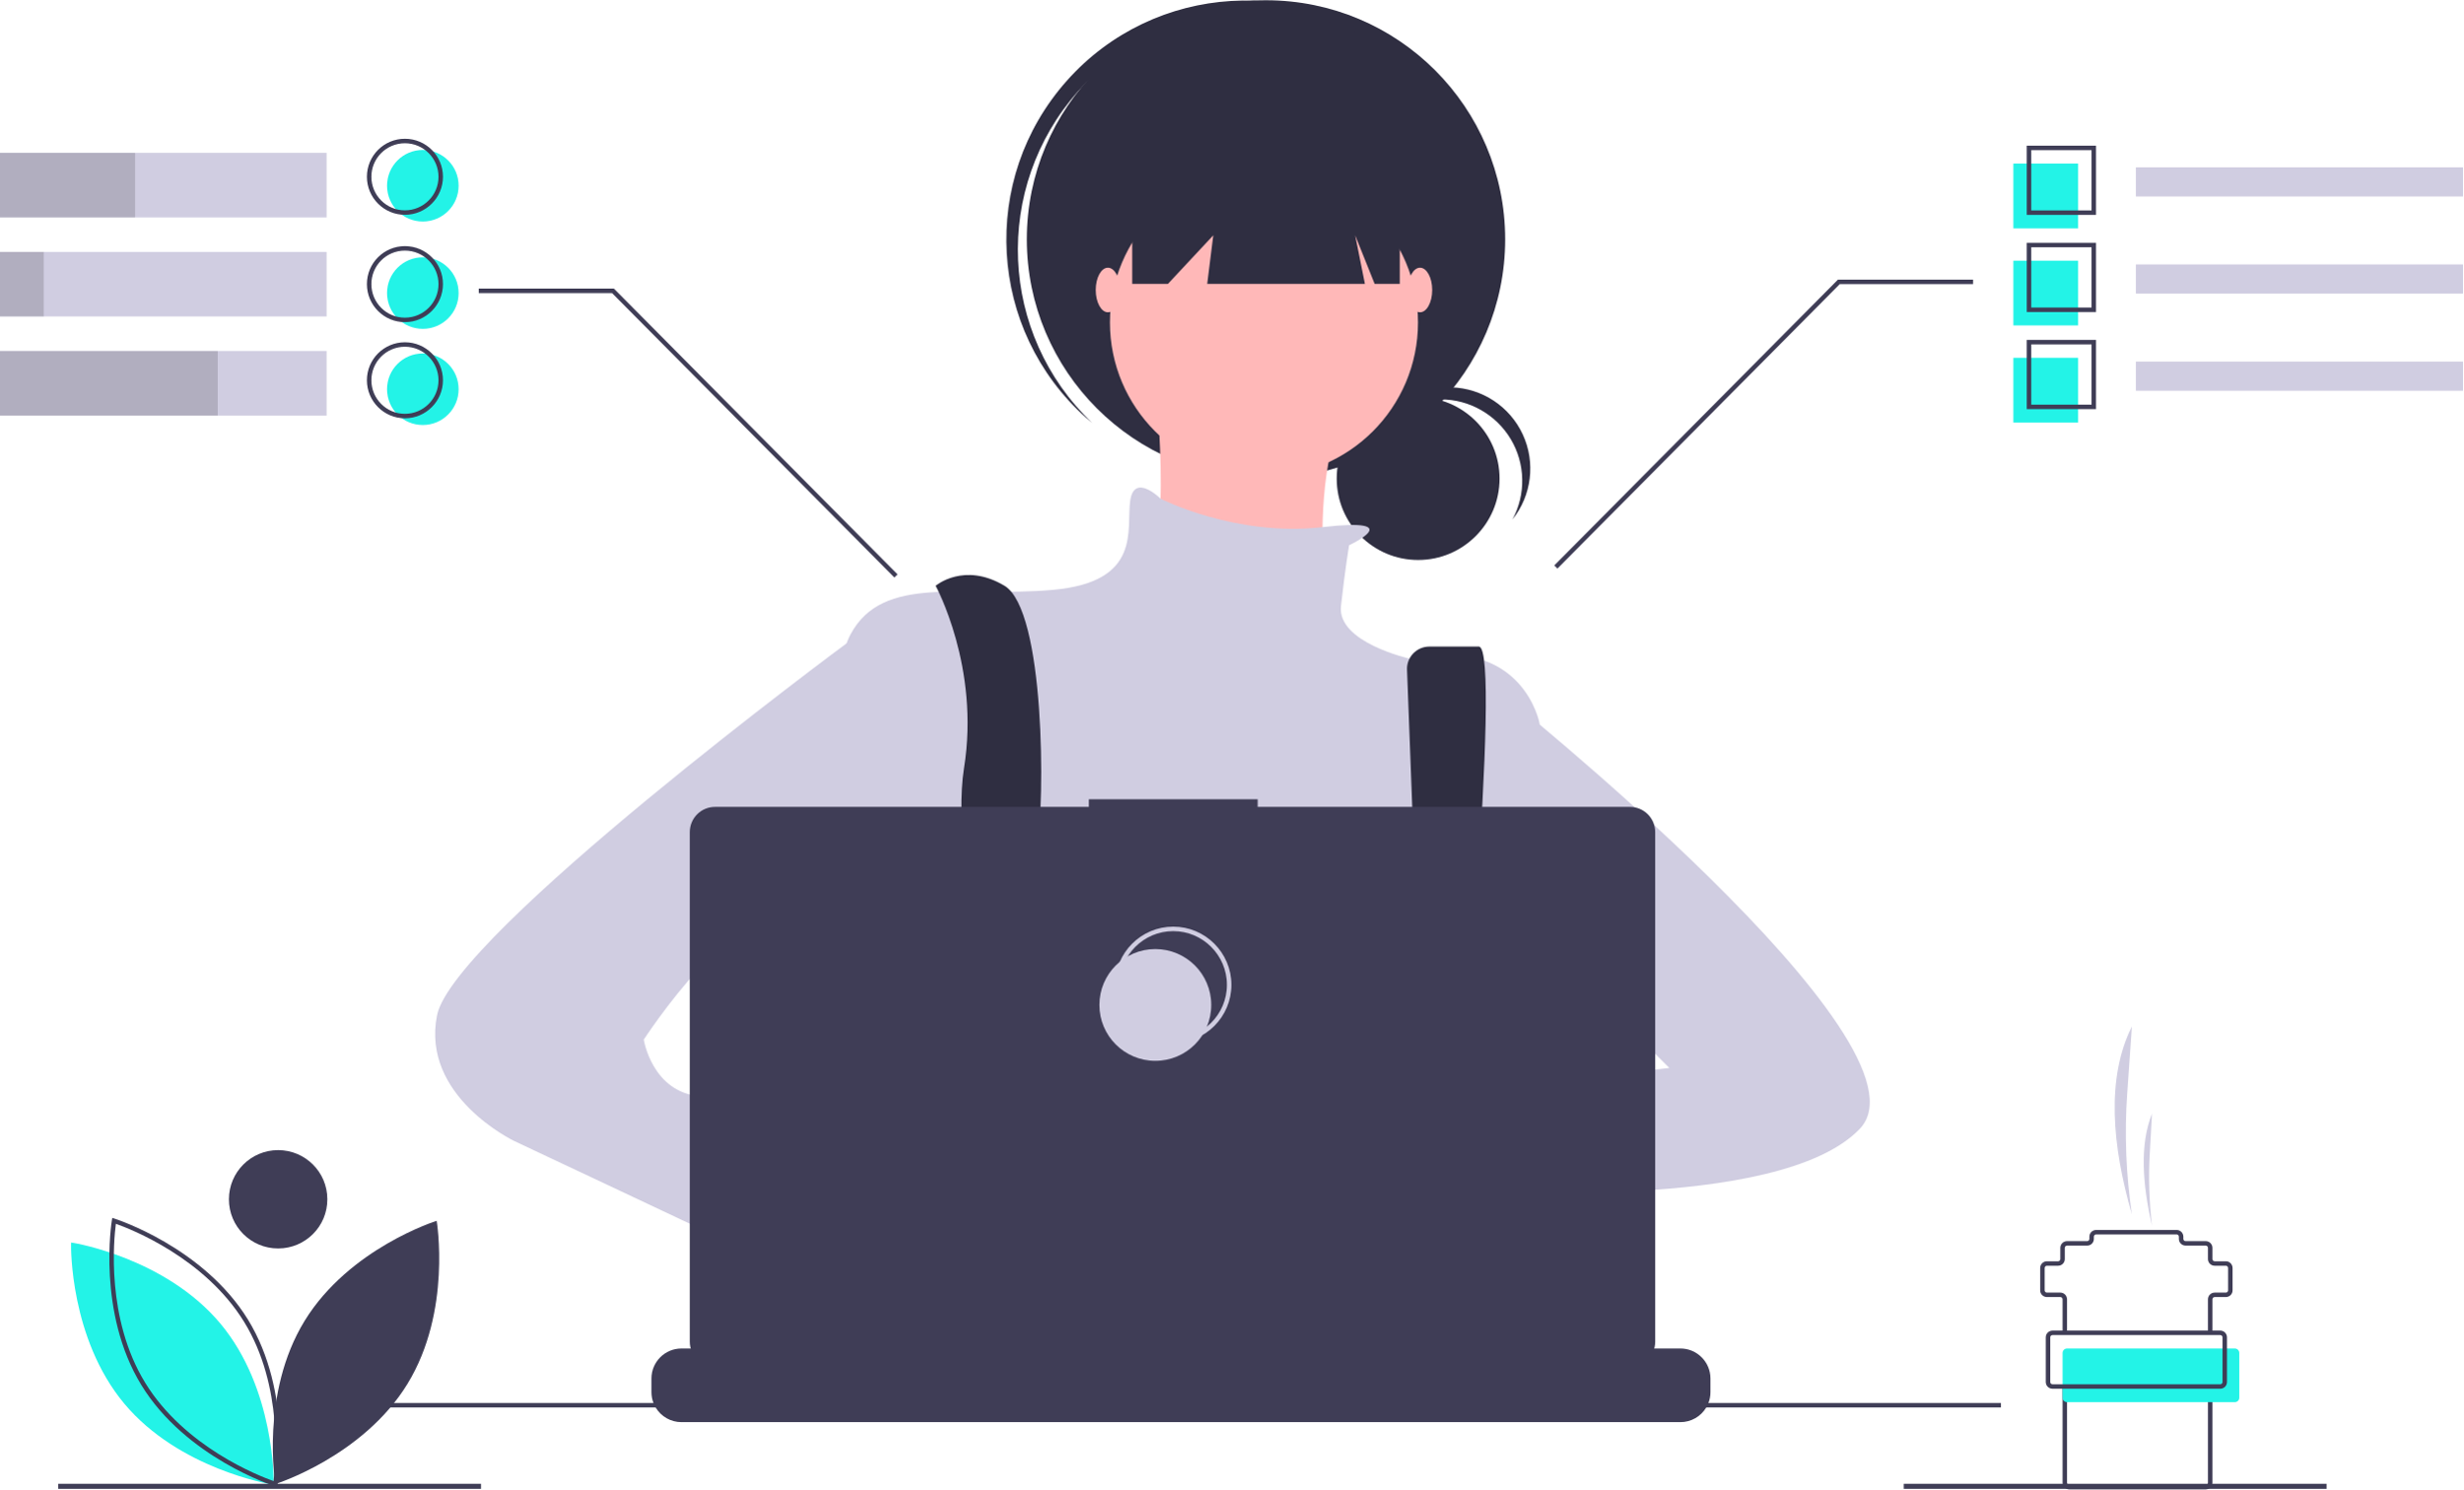
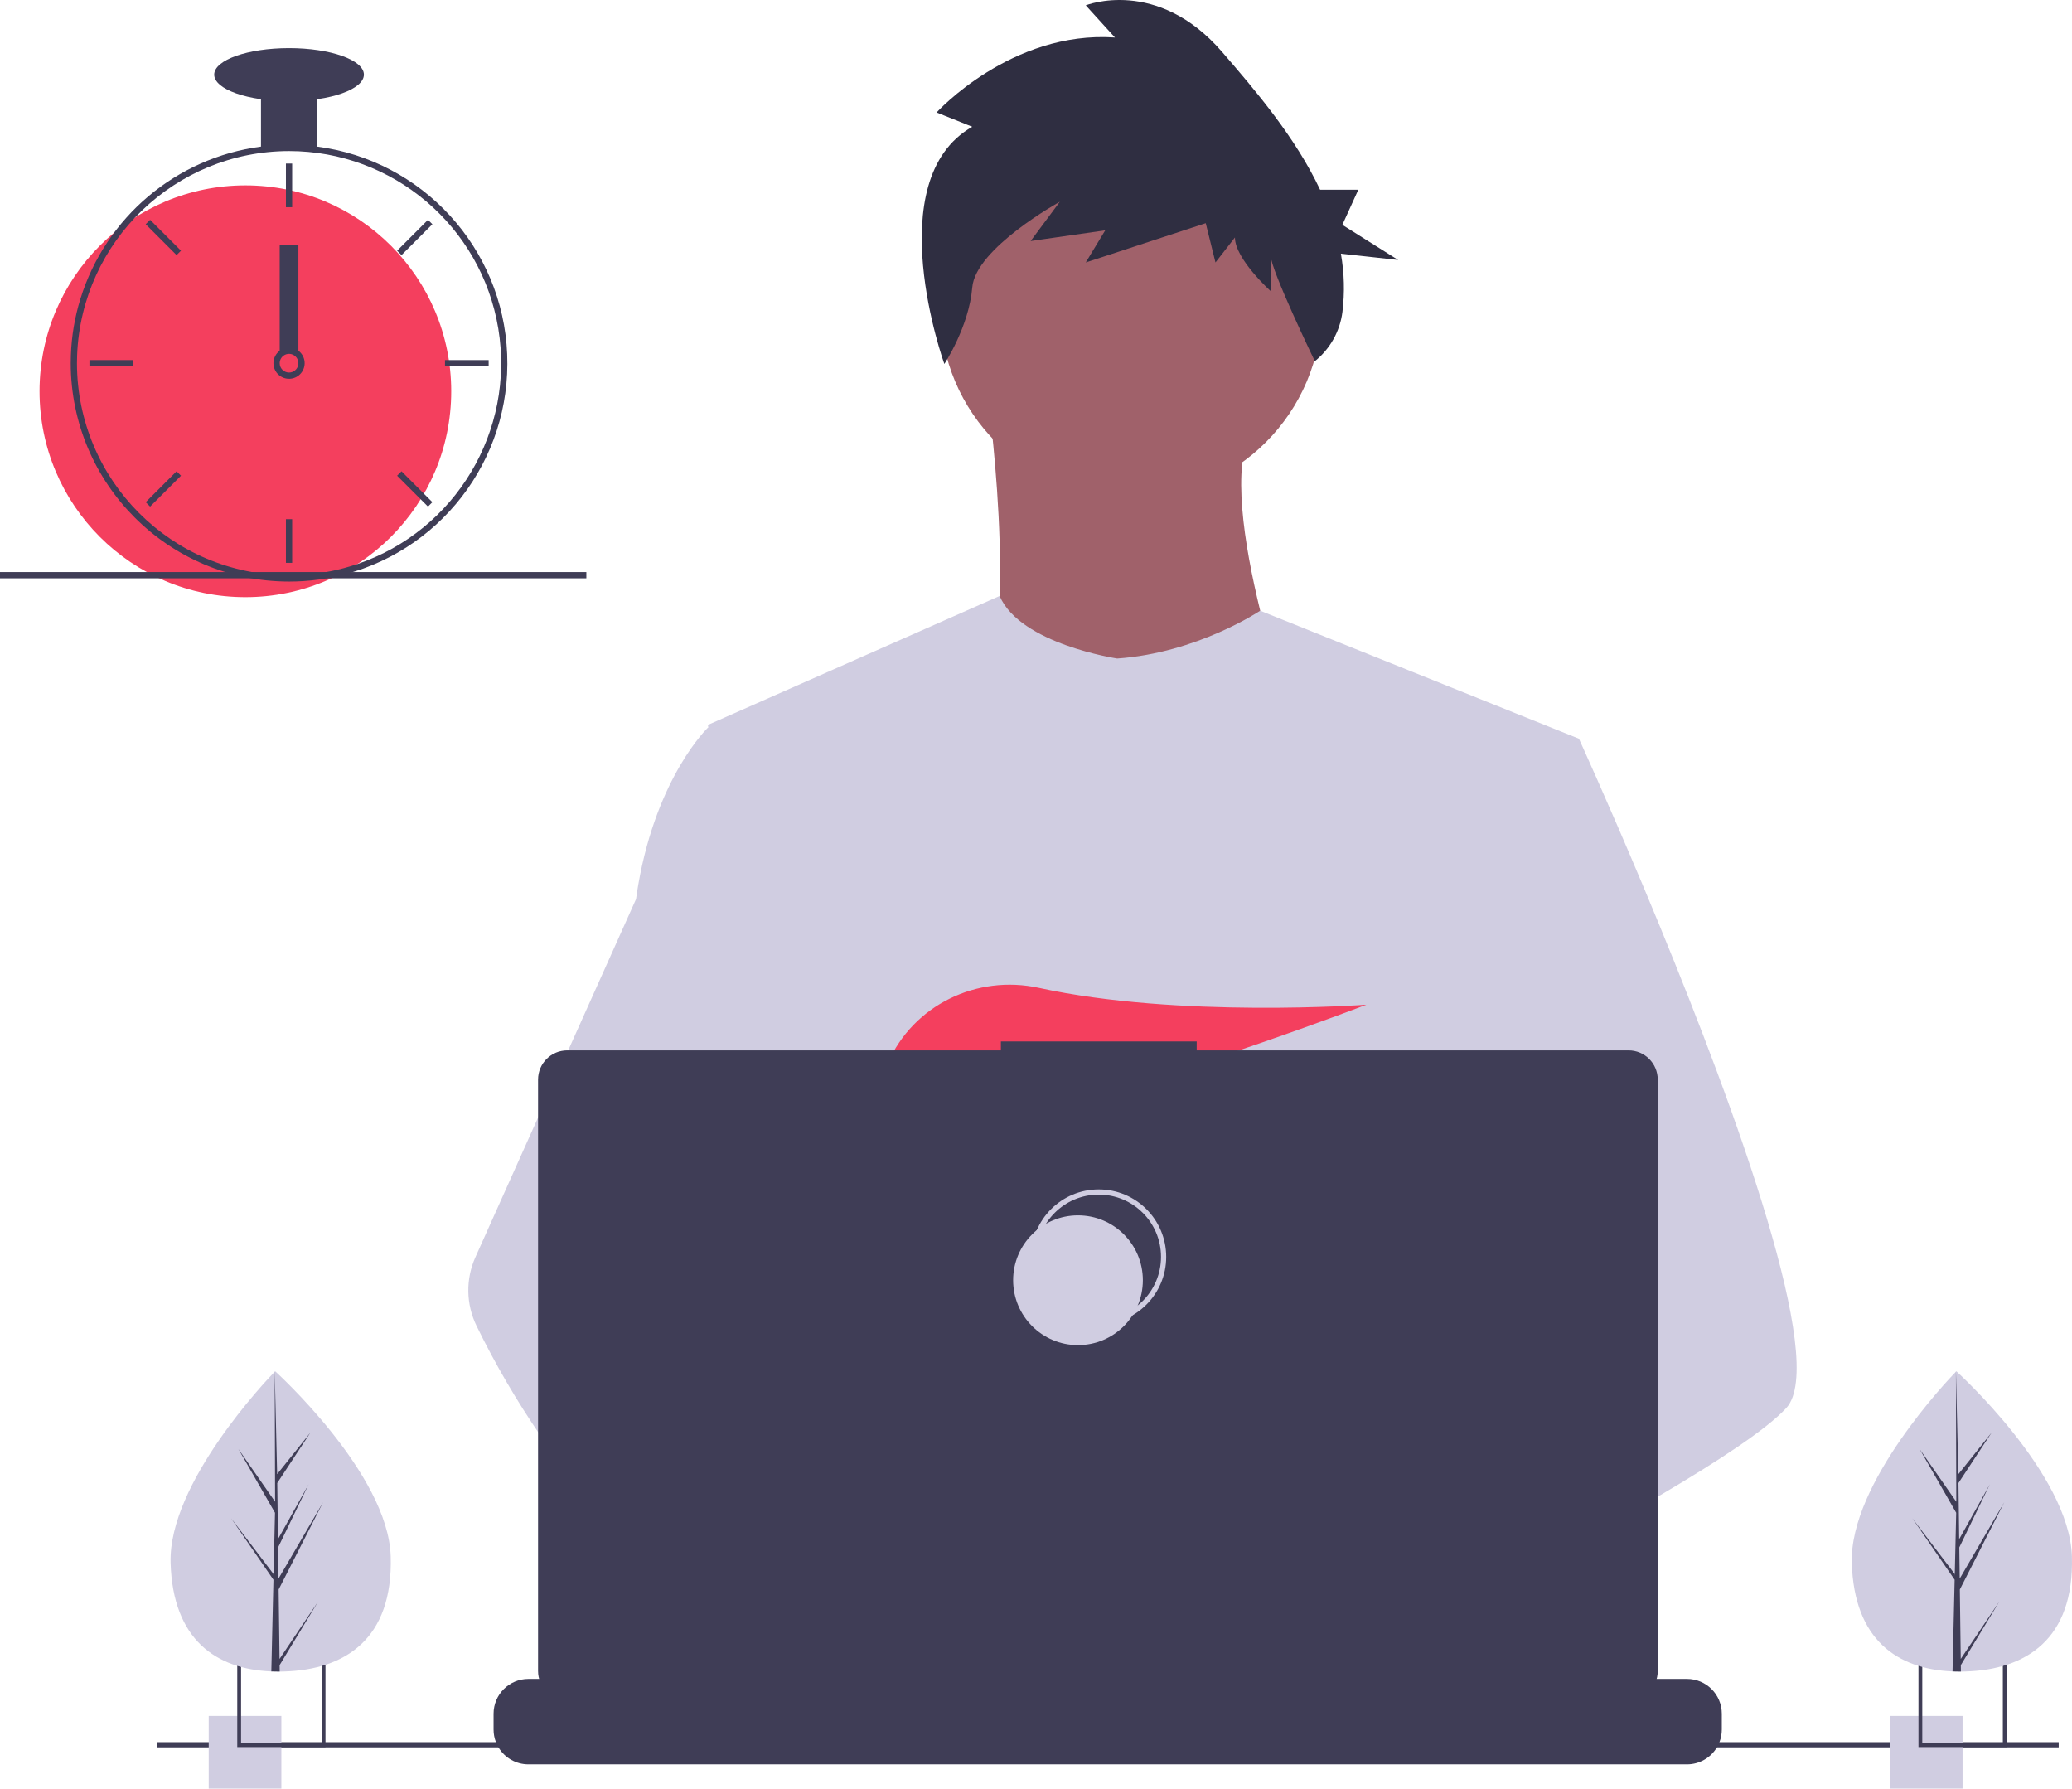
- <svg xmlns="http://www.w3.org/2000/svg" id="f61e7f2c-3df8-44b9-b514-d2b672d0e0d5" data-name="Layer 1" width="1101" height="666.051" viewBox="0 0 1101 666.051">
-   <circle cx="633.929" cy="214.02" r="36.396" fill="#2f2e41" />
-   <path d="M693.569,295.601a36.401,36.401,0,0,1,32.039,53.669,36.387,36.387,0,1,0-60.454-39.982A36.306,36.306,0,0,1,693.569,295.601Z" transform="translate(-49.50001 -116.9745)" fill="#2f2e41" />
-   <circle cx="565.919" cy="107.031" r="106.912" fill="#2f2e41" />
-   <path d="M531.51,157.671A106.893,106.893,0,0,1,679.677,146.461c-.874-.831-1.739-1.669-2.648-2.476A106.913,106.913,0,0,0,534.963,303.792c.908.808,1.842,1.568,2.77,2.339A106.893,106.893,0,0,1,531.51,157.671Z" transform="translate(-49.50001 -116.9745)" fill="#2f2e41" />
-   <circle cx="565.013" cy="144.178" r="68.859" fill="#ffb8b8" />
-   <path d="M565.587,282.898s9.06,83.356-5.436,92.416,83.356,21.745,83.356,21.745-14.497-90.604,21.745-114.161Z" transform="translate(-49.50001 -116.9745)" fill="#ffb8b8" />
-   <path d="M652.566,360.817s26.982-12.6-11.878-8.112-72.388-12.727-72.388-12.727-11.774-11.778-13.586.906,5.436,36.242-34.429,39.866-76.107-7.248-90.604,19.933-7.248,144.966-7.248,144.966,27.181,97.852,48.926,112.349,212.013-5.436,212.013-5.436L737.734,554.709V440.548s-7.248-39.866-57.986-28.993c0,0-32.617-7.248-30.805-23.557S652.566,360.817,652.566,360.817Z" transform="translate(-49.50001 -116.9745)" fill="#d0cde1" />
-   <path d="M478.55,727.245c1.12-4.88,1.87-7.64,1.87-7.64l-.58-3.97-5.97-40.54-2.51-17.1c21.74-9.06,27.18-50.74,27.18-50.74l.82-.49,3.71-2.22v-.01l13.32-7.99.27-.16,5.38,3.58,10.93,7.29c38.24,28.12,77.18,27.62,101.21,23.19,14.69-2.71,23.82-6.88,23.82-6.88l26.36-8.79.82-.27.81.12,15.46,2.34.28.05,1.28.19-3.58,24.75-5.19,35.97c13.71,7.26,25.9,20.9,36.56,37.71q3.54,5.58,6.86,11.61c2.88,5.2,5.63,10.61,8.25,16.15.32.66.63,1.33.94,2,1.01,2.17,2.01,4.36,2.98,6.56H473.75c.36-2.21.72-4.32,1.07-6.35a1.548,1.548,0,0,0,.04-.21c.13-.68.25-1.34.36-2C476.44,736.795,477.62,731.285,478.55,727.245Z" transform="translate(-49.50001 -116.9745)" fill="#2f2e41" />
-   <path d="M467.735,378.938s19.933,36.242,12.685,81.543S502.164,618.132,502.164,618.132l21.745-5.436s-14.497-94.228-10.872-115.973,3.624-106.912-14.497-117.785S467.735,378.938,467.735,378.938Z" transform="translate(-49.50001 -116.9745)" fill="#2f2e41" />
-   <path d="M678.473,416.6l7.617,200.626,14.497,9.06s20.839-220.167,9.966-220.167H688.43A9.97,9.97,0,0,0,678.473,416.6Z" transform="translate(-49.50001 -116.9745)" fill="#2f2e41" />
-   <circle cx="462.63" cy="487.567" r="9.06" fill="#23f3e7" />
-   <circle cx="643.838" cy="496.627" r="9.06" fill="#23f3e7" />
-   <polygon points="506.12 58.104 506.12 126.963 522.067 126.963 542.362 105.218 539.644 126.963 610.133 126.963 605.784 105.218 614.482 126.963 625.717 126.963 625.717 58.104 506.12 58.104" fill="#2f2e41" />
-   <ellipse cx="495.248" cy="129.681" rx="5.436" ry="9.966" fill="#ffb8b8" />
-   <ellipse cx="634.778" cy="129.681" rx="5.436" ry="9.966" fill="#ffb8b8" />
-   <path d="M721.425,612.695s-82.449-15.403-87.886,11.778,91.51,15.403,91.51,15.403Z" transform="translate(-49.50001 -116.9745)" fill="#ffb8b8" />
-   <path d="M719.613,426.052S917.129,583.702,880.888,621.756,706.929,648.937,706.929,648.937l9.06-45.302,79.731-9.06L755.855,554.709l-36.242,3.624Z" transform="translate(-49.50001 -116.9745)" fill="#d0cde1" />
-   <path d="M427.869,688.803l25.369,19.933s18.121,56.174,45.302,39.866S473.171,674.306,473.171,674.306l-30.805-10.872Z" transform="translate(-49.50001 -116.9745)" fill="#ffb8b8" />
-   <path d="M453.238,397.058l-25.301,7.614s-175.84,130.104-183.088,166.346S279.279,627.192,279.279,627.192l157.651,74.295,16.309-43.49-74.295-38.054s5.436-10.872-16.309-12.685S337.265,581.89,337.265,581.89s43.49-67.047,67.047-52.55,30.805,25.369,30.805,25.369Z" transform="translate(-49.50001 -116.9745)" fill="#d0cde1" />
-   <path d="M814.1,733.455v6.07a13.34,13.34,0,0,1-.91,4.87,13.682,13.682,0,0,1-.97,2,13.437,13.437,0,0,1-11.55,6.56H354.12a13.437,13.437,0,0,1-11.55-6.56,13.688,13.688,0,0,1-.97-2,13.342,13.342,0,0,1-.91-4.87v-6.07a13.426,13.426,0,0,1,13.43-13.43h25.74v-2.83a.559.559,0,0,1,.56-.56h13.43a.559.559,0,0,1,.56.56v2.83h8.39v-2.83a.559.559,0,0,1,.56-.56h13.43a.559.559,0,0,1,.56.56v2.83h8.4v-2.83a.559.559,0,0,1,.56-.56h13.43a.559.559,0,0,1,.56.56v2.83h8.39v-2.83a.559.559,0,0,1,.56-.56h13.43a.559.559,0,0,1,.56.56v2.83h8.39v-2.83a.559.559,0,0,1,.56-.56h13.43a.559.559,0,0,1,.56.56v2.83h8.4v-2.83a.559.559,0,0,1,.56-.56h13.43a.559.559,0,0,1,.56.56v2.83h8.39v-2.83a.559.559,0,0,1,.56-.56h105.2a.559.559,0,0,1,.56.56v2.83h8.4v-2.83a.559.559,0,0,1,.56-.56h13.43a.566.566,0,0,1,.56.56v2.83h8.39v-2.83a.559.559,0,0,1,.56-.56h13.43a.559.559,0,0,1,.56.56v2.83h8.39v-2.83a.559.559,0,0,1,.56-.56h13.43a.559.559,0,0,1,.56.56v2.83h8.4v-2.83a.559.559,0,0,1,.56-.56h13.43a.557.557,0,0,1,.55.56v2.83h8.4v-2.83a.559.559,0,0,1,.56-.56H738a.559.559,0,0,1,.56.56v2.83h8.39v-2.83a.559.559,0,0,1,.56-.56h13.43a.559.559,0,0,1,.56.56v2.83h39.17A13.426,13.426,0,0,1,814.1,733.455Z" transform="translate(-49.50001 -116.9745)" fill="#3f3d56" />
-   <rect x="161.448" y="627.416" width="733" height="2" fill="#3f3d56" />
-   <path d="M778.142,477.821H611.7v-3.431H536.228v3.431h-167.129a11.259,11.259,0,0,0-11.259,11.259v227.911A11.259,11.259,0,0,0,369.099,728.25H778.142a11.259,11.259,0,0,0,11.259-11.259V489.08A11.259,11.259,0,0,0,778.142,477.821Z" transform="translate(-49.50001 -116.9745)" fill="#3f3d56" />
-   <circle cx="524.448" cy="440.416" r="25" fill="none" stroke="#d0cde1" stroke-miterlimit="10" stroke-width="2" />
-   <circle cx="516.448" cy="449.416" r="25" fill="#d0cde1" />
-   <rect x="26.02" y="663.551" width="189" height="2.262" fill="#3f3d56" />
-   <rect x="851.02" y="663.551" width="189" height="2.262" fill="#3f3d56" />
-   <path d="M185.639,707.692c-19.911,32.506-13.061,72.941-13.061,72.941s39.133-12.269,59.044-44.775,13.061-72.941,13.061-72.941S205.55,675.185,185.639,707.692Z" transform="translate(-49.50001 -116.9745)" fill="#3f3d56" />
-   <path d="M171.766,780.901l-1.132-.179c-.409-.065-41.158-6.817-65.562-36.015-24.404-29.199-23.817-70.5-23.809-70.914l.024-1.146,1.132.179c.409.065,41.158,6.817,65.562,36.016h0c24.404,29.198,23.817,70.499,23.809,70.913Z" transform="translate(-49.50001 -116.9745)" fill="#23f3e7" />
-   <path d="M173.374,781.929l-1.094-.343c-.396-.124-39.721-12.756-59.598-45.206-19.877-32.451-13.263-73.223-13.194-73.631l.191-1.13,1.094.343c.396.124,39.721,12.756,59.598,45.207h0c19.877,32.45,13.263,73.222,13.194,73.63Zm-72.081-117.678c-.905,6.843-4.514,42.336,13.095,71.084,17.609,28.747,50.867,41.658,57.373,43.962.905-6.843,4.514-42.336-13.095-71.083h0C141.056,679.466,107.798,666.555,101.293,664.251Z" transform="translate(-49.50001 -116.9745)" fill="#3f3d56" />
-   <circle cx="124.321" cy="536.328" r="22" fill="#3f3d56" />
-   <polygon points="399.789 258.254 273.582 131.051 214 131.051 214 129.051 274.417 129.051 274.711 129.348 401.211 256.848 399.789 258.254" fill="#3f3d56" />
-   <polygon points="696.211 254.254 822.417 127.051 882 127.051 882 125.051 821.582 125.051 821.289 125.348 694.789 252.848 696.211 254.254" fill="#3f3d56" />
-   <rect x="0" y="68.34" width="146" height="28.877" fill="#d0cde1" />
-   <rect x="0" y="112.651" width="146" height="28.877" fill="#d0cde1" />
-   <rect x="0" y="156.963" width="146" height="28.877" fill="#d0cde1" />
-   <rect x="0" y="68.34" width="60.399" height="28.877" opacity="0.15" />
-   <rect y="112.651" width="19.554" height="28.877" opacity="0.15" />
-   <rect x="0" y="156.963" width="97.333" height="28.877" opacity="0.15" />
-   <rect x="954.776" y="74.827" width="146.224" height="13.03" fill="#d0cde1" />
-   <rect x="900" y="73.14" width="28.955" height="28.955" fill="#23f3e7" />
-   <rect x="900" y="116.573" width="28.955" height="28.955" fill="#23f3e7" />
-   <rect x="900" y="160.006" width="28.955" height="28.955" fill="#23f3e7" />
-   <path d="M986.455,213.07H955.5V182.115h30.955Zm-28.955-2h26.955V184.115H957.5Z" transform="translate(-49.50001 -116.9745)" fill="#3f3d56" />
-   <rect x="954.776" y="118.26" width="146.224" height="13.03" fill="#d0cde1" />
-   <path d="M986.455,256.503H955.5V225.548h30.955Zm-28.955-2h26.955V227.548H957.5Z" transform="translate(-49.50001 -116.9745)" fill="#3f3d56" />
-   <rect x="954.776" y="161.693" width="146.224" height="13.03" fill="#d0cde1" />
-   <path d="M986.455,299.936H955.5V268.981h30.955Zm-28.955-2h26.955V270.981H957.5Z" transform="translate(-49.50001 -116.9745)" fill="#3f3d56" />
-   <circle cx="189" cy="83.051" r="16" fill="#23f3e7" />
-   <circle cx="189" cy="131.051" r="16" fill="#23f3e7" />
-   <circle cx="189" cy="174.051" r="16" fill="#23f3e7" />
-   <path d="M230.5,213.025a17,17,0,1,1,17-17A17.019,17.019,0,0,1,230.5,213.025Zm0-32a15,15,0,1,0,15,15A15.017,15.017,0,0,0,230.5,181.025Z" transform="translate(-49.50001 -116.9745)" fill="#3f3d56" />
-   <path d="M230.5,261.025a17,17,0,1,1,17-17A17.019,17.019,0,0,1,230.5,261.025Zm0-32a15,15,0,1,0,15,15A15.017,15.017,0,0,0,230.5,229.025Z" transform="translate(-49.50001 -116.9745)" fill="#3f3d56" />
-   <path d="M230.5,304.025a17,17,0,1,1,17-17A17.019,17.019,0,0,1,230.5,304.025Zm0-32a15,15,0,1,0,15,15A15.017,15.017,0,0,0,230.5,272.025Z" transform="translate(-49.50001 -116.9745)" fill="#3f3d56" />
-   <path d="M1038.5,713.025h-2v-15a3.003,3.003,0,0,1,3-3h5a1.001,1.001,0,0,0,1-1v-10a1.001,1.001,0,0,0-1-1h-5a3.003,3.003,0,0,1-3-3v-5a1.001,1.001,0,0,0-1-1h-9a3.003,3.003,0,0,1-3-3v-1a1.001,1.001,0,0,0-1-1h-36a1.001,1.001,0,0,0-1,1v1a3.003,3.003,0,0,1-3,3h-9a1.001,1.001,0,0,0-1,1v5a3.003,3.003,0,0,1-3,3h-5a1.001,1.001,0,0,0-1,1v10a1.001,1.001,0,0,0,1,1h6a3.003,3.003,0,0,1,3,3v15h-2v-15a1.001,1.001,0,0,0-1-1h-6a3.003,3.003,0,0,1-3-3v-10a3.003,3.003,0,0,1,3-3h5a1.001,1.001,0,0,0,1-1v-5a3.003,3.003,0,0,1,3-3h9a1.001,1.001,0,0,0,1-1v-1a3.003,3.003,0,0,1,3-3h36a3.003,3.003,0,0,1,3,3v1a1.001,1.001,0,0,0,1,1h9a3.003,3.003,0,0,1,3,3v5a1.001,1.001,0,0,0,1,1h5a3.003,3.003,0,0,1,3,3v10a3.003,3.003,0,0,1-3,3h-5a1.001,1.001,0,0,0-1,1Z" transform="translate(-49.50001 -116.9745)" fill="#3f3d56" />
-   <path d="M1035.5,783.025h-61a3.003,3.003,0,0,1-3-3v-43h2v43a1.001,1.001,0,0,0,1,1h61a1.001,1.001,0,0,0,1-1v-43h2v43A3.003,3.003,0,0,1,1035.5,783.025Z" transform="translate(-49.50001 -116.9745)" fill="#3f3d56" />
-   <rect x="922" y="603.051" width="79" height="24" rx="2" fill="#23f3e7" />
-   <path d="M1042,738.025H967a3.003,3.003,0,0,1-3-3v-20a3.003,3.003,0,0,1,3-3h75a3.003,3.003,0,0,1,3,3v20A3.003,3.003,0,0,1,1042,738.025Zm-75-24a1.001,1.001,0,0,0-1,1v20a1.001,1.001,0,0,0,1,1h75a1.001,1.001,0,0,0,1-1v-20a1.001,1.001,0,0,0-1-1Z" transform="translate(-49.50001 -116.9745)" fill="#3f3d56" />
-   <path d="M1002.5,660.025v0a249.628,249.628,0,0,1-2.095-54.111L1002.5,576.025h0c-11.542,22.966-8.933,53.192,0,84Z" transform="translate(-49.50001 -116.9745)" fill="#d0cde1" />
-   <path d="M1011.5,665.025v0a183.497,183.497,0,0,1-1.008-32.209L1011.5,615.025h0c-5.553,13.67-4.298,31.662,0,50Z" transform="translate(-49.50001 -116.9745)" fill="#d0cde1" />
+ <svg xmlns="http://www.w3.org/2000/svg" id="b4850822-491f-41e2-90b8-9be7376dfe8f" data-name="Layer 1" width="798.627" height="689.223" viewBox="0 0 798.627 689.223">
+   <circle cx="435.922" cy="118.405" r="73.536" fill="#a0616a" />
+   <path d="M581.722,260.562s13.855,104.443-7.46,116.166,126.823,12.789,126.823,12.789S668.047,298.928,682.968,271.219Z" transform="translate(-200.6864 -105.3887)" fill="#a0616a" />
+   <path d="M809.257,390.045l-12.32,56.1-26.05,118.69-.78,6.5-8.99,75.25-5.98,49.99-4.01,33.58c-24.38,12.53-42.05,21.18-42.05,21.18s-1.52-7.62-3.97-17.37c-17.11,5.13-48.77,13.64-75.6,15.34,9.77,10.89,14.26,21.12,8.17,28.67-18.38,22.76-94.26-24.92-120.8-42.7a71.841,71.841,0,0,0-.7,12.86l-20.31-15.62,2.01-35.94,3.39-60.81,4.26-76.26a80.064,80.064,0,0,1-3.37-10.03c-6.22-22.12-13.77-66.29-19.56-103.33-4.66-29.81-8.16-55-8.9-60.36-.1-.7-.15-1.06-.15-1.06l112.43-49.68c7.99,18.53,45.3,24.1,45.3,24.1,30.91-2.13,55.14-18.43,55.14-18.43Z" transform="translate(-200.6864 -105.3887)" fill="#d0cde1" />
+   <path d="M717.607,730.025s-4.76,1.63-12.5,3.94c-17.11,5.13-48.77,13.64-75.6,15.34-23.1,1.48-42.62-2.08-46.19-17.15-1.53-6.48.64-11.81,5.37-16.19,14.12-13.09,51-17.78,80.25-19.39,8.26-.45,15.9-.66,22.26-.74,10.8-.14,17.88.08,17.88.08l.17.66Z" transform="translate(-200.6864 -105.3887)" fill="#a0616a" />
+   <path d="M575.433,154.235,561.683,148.731s28.749-31.651,68.747-28.898l-11.25-12.385s27.499-11.009,52.498,17.89c13.141,15.191,28.346,33.048,37.825,53.163h14.725l-6.146,13.532,21.509,13.532-22.077-2.431a75.617,75.617,0,0,1,.599,22.445A29.041,29.041,0,0,1,707.48,244.576h0s-17.052-35.296-17.052-40.8V217.537s-13.749-12.385-13.749-20.642L669.179,206.528l-3.75-15.137-46.248,15.137,7.5-12.385-28.749,4.128,11.25-15.137s-32.499,17.89-33.749,33.027c-1.25,15.137-10.762,29.481-10.762,29.481S539.184,174.877,575.433,154.235Z" transform="translate(-200.6864 -105.3887)" fill="#2f2e41" />
+   <path d="M889.187,647.955c-7.49,8.12-26.05,20.35-48.55,33.59-8.37,4.92-17.28,9.99-26.37,15.03-21.69,12.03-44.4,23.95-63.14,33.58-24.38,12.53-42.05,21.18-42.05,21.18s-1.52-7.62-3.97-17.37c-3.28-13.05-8.22-29.92-13.37-37.39-.18-.26-.36-.5-.54-.74-1.5-1.97-3.01-3.12-4.5-3.12l74.42-46.13,32.16-19.94-23.17-55.31-29.06-69.38,17.54-55.81,17.63-56.1h33.04s10.94,23.88,24.93,57.18c2.09,4.98,4.25,10.17,6.45,15.53C869.417,532.755,905.297,630.505,889.187,647.955Z" transform="translate(-200.6864 -105.3887)" fill="#d0cde1" />
+   <path d="M637.677,777.975c-18.38,22.76-94.26-24.92-120.8-42.7-5.78-3.87-9.22-6.32-9.22-6.32l24.28-32.38,7.69-10.25s6.88,3.65,17.05,9.59c.37.22.74.44,1.12.66,8.77,5.15,19.78,11.88,30.89,19.39,15.33,10.37,30.83,22.2,40.82,33.34C639.277,760.195,643.767,770.425,637.677,777.975Z" transform="translate(-200.6864 -105.3887)" fill="#a0616a" />
+   <path d="M556.677,695.915a47.782,47.782,0,0,0-8.1.66c-22.99,3.95-29.77,24.76-31.7,38.7a71.841,71.841,0,0,0-.7,12.86l-20.31-15.62-7.4-5.69c-17.81-6.21-33.68-17.24-47.44-30.25a238.482,238.482,0,0,1-31.95-37.89,334.15,334.15,0,0,1-24.72-42.4,31.184,31.184,0,0,1-.43-26.45l25.15-56.05,36.76-81.92q.405-2.925.89-5.72c7.29-41.8,26.82-60.36,26.82-60.36h14.92l9.98,60.36,12.4,74.99-8.69,28.34-20.08,65.45,19.19,20.84Z" transform="translate(-200.6864 -105.3887)" fill="#d0cde1" />
+   <path d="M573.563,521.195l12.755,14.881c4.739-.904,9.687-1.965,14.784-3.158l-3.663-11.723,8.957,10.45c53.997-13.281,120.927-39.101,120.927-39.101s-72.257,5.298-126.208-6.489c-23.871-5.215-48.431,6.618-58.226,29.002-5.694,13.011-4.799,24.283,15.394,24.283a133.375,133.375,0,0,0,20.353-1.914Z" transform="translate(-200.6864 -105.3887)" fill="#f43f5e" />
+   <path d="M864.337,765.775v6.07a13.34,13.34,0,0,1-.91,4.87,13.688,13.688,0,0,1-.97,2,13.437,13.437,0,0,1-11.55,6.56h-446.55a13.437,13.437,0,0,1-11.55-6.56,13.682,13.682,0,0,1-.97-2,13.34,13.34,0,0,1-.91-4.87v-6.07a13.426,13.426,0,0,1,13.43-13.43h25.74v-2.83a.559.559,0,0,1,.56-.56h13.43a.559.559,0,0,1,.56.56v2.83h8.39v-2.83a.559.559,0,0,1,.56-.56h13.43a.559.559,0,0,1,.56.56v2.83h8.4v-2.83a.559.559,0,0,1,.56-.56h13.43a.559.559,0,0,1,.56.56v2.83h8.39v-2.83a.559.559,0,0,1,.56-.56h13.43a.559.559,0,0,1,.56.56v2.83h8.39v-2.83a.559.559,0,0,1,.56-.56h13.43a.559.559,0,0,1,.56.56v2.83h8.4v-2.83a.559.559,0,0,1,.56-.56h13.43a.559.559,0,0,1,.56.56v2.83h8.39v-2.83a.559.559,0,0,1,.56-.56h105.2a.559.559,0,0,1,.56.56v2.83h8.4v-2.83a.559.559,0,0,1,.56-.56h13.43a.566.566,0,0,1,.56.56v2.83h8.39v-2.83a.559.559,0,0,1,.56-.56h13.43a.559.559,0,0,1,.56.56v2.83h8.39v-2.83a.559.559,0,0,1,.56-.56h13.43a.559.559,0,0,1,.56.56v2.83h8.4v-2.83a.559.559,0,0,1,.56-.56h13.43a.557.557,0,0,1,.55.56v2.83h8.4v-2.83a.559.559,0,0,1,.56-.56h13.43a.559.559,0,0,1,.56.56v2.83h8.39v-2.83a.559.559,0,0,1,.56-.56h13.43a.559.559,0,0,1,.56.56v2.83h39.17A13.426,13.426,0,0,1,864.337,765.775Z" transform="translate(-200.6864 -105.3887)" fill="#3f3d56" />
+   <rect x="60.5" y="671.326" width="733" height="2" fill="#3f3d56" />
+   <path d="M828.381,510.145H661.938v-3.431H586.466v3.431h-167.129a11.259,11.259,0,0,0-11.259,11.259V749.315a11.259,11.259,0,0,0,11.259,11.259H828.381a11.259,11.259,0,0,0,11.259-11.259V521.404A11.259,11.259,0,0,0,828.381,510.145Z" transform="translate(-200.6864 -105.3887)" fill="#3f3d56" />
+   <circle cx="423.5" cy="484.326" r="25" fill="none" stroke="#d0cde1" stroke-miterlimit="10" stroke-width="2" />
+   <circle cx="415.5" cy="493.326" r="25" fill="#d0cde1" />
+   <rect x="80.446" y="661.223" width="28" height="28" fill="#d0cde1" />
+   <path d="M292.136,744.612v34h34v-34Zm32.52,32.52h-31.05v-31.04h31.05Z" transform="translate(-200.6864 -105.3887)" fill="#3f3d56" />
+   <rect x="728.446" y="661.223" width="28" height="28" fill="#d0cde1" />
+   <path d="M940.136,744.612v34h34v-34Zm32.52,32.52h-31.05v-31.04h31.05Z" transform="translate(-200.6864 -105.3887)" fill="#3f3d56" />
+   <circle cx="94.58" cy="150.773" r="79.34" fill="#f43f5e" />
+   <path d="M322.915,161.879a85.755,85.755,0,0,0-21.638,0A84.368,84.368,0,0,0,231.662,220.591a83.223,83.223,0,0,0-3.655,21.662c-.036,1.022-.06,2.056-.06,3.089a84.233,84.233,0,0,0,84.149,84.149c1.791,0,3.582-.06,5.349-.168a83.231,83.231,0,0,0,12.334-1.707,84.159,84.159,0,0,0-6.864-165.737Zm15.519,160.857h-.012a80.908,80.908,0,0,1-20.977,4.171c-1.767.12-3.558.18-5.349.18a81.845,81.845,0,0,1-81.745-81.745c0-1.034.024-2.068.06-3.089a81.856,81.856,0,0,1,81.685-78.655,81.749,81.749,0,0,1,26.339,159.138Z" transform="translate(-200.6864 -105.3887)" fill="#3f3d56" />
+   <rect x="110.208" y="63.018" width="2.404" height="16.83" fill="#3f3d56" />
+   <rect x="262.442" y="188.476" width="2.404" height="16.83" transform="translate(-262.6894 138.704) rotate(-45)" fill="#3f3d56" />
+   <rect x="242.373" y="236.928" width="2.404" height="16.83" transform="translate(-202.4538 383.5287) rotate(-90)" fill="#3f3d56" />
+   <rect x="262.442" y="285.379" width="2.404" height="16.83" transform="translate(41.63884 582.5743) rotate(-135)" fill="#3f3d56" />
+   <rect x="359.346" y="188.476" width="2.404" height="16.83" transform="translate(275.5851 485.6705) rotate(-135)" fill="#3f3d56" />
+   <rect x="379.415" y="236.928" width="2.404" height="16.83" transform="translate(-65.41128 520.5713) rotate(-90)" fill="#3f3d56" />
+   <rect x="359.346" y="285.379" width="2.404" height="16.83" transform="translate(-302.8282 235.6077) rotate(-45)" fill="#3f3d56" />
+   <rect x="110.208" y="200.06" width="2.404" height="16.83" fill="#3f3d56" />
+   <path d="M315.703,240.534a6.011,6.011,0,0,0-7.213,0,6.187,6.187,0,0,0-1.719,2.02,6.011,6.011,0,1,0,8.932-2.02Zm-3.606,8.415a3.617,3.617,0,0,1-3.606-3.606,3.671,3.671,0,0,1,.637-2.044,3.603,3.603,0,1,1,2.969,5.65Z" transform="translate(-200.6864 -105.3887)" fill="#3f3d56" />
+   <rect x="100.591" y="35.369" width="21.638" height="21.638" fill="#3f3d56" />
+   <ellipse cx="111.41" cy="28.757" rx="28.851" ry="10.218" fill="#3f3d56" />
+   <rect x="107.803" y="94.273" width="7.213" height="40.872" fill="#3f3d56" />
+   <rect y="220.44" width="226" height="2.404" fill="#3f3d56" />
+   <path d="M351.28,705.143c.933,31.95-17.735,43.659-41.163,44.343q-.816.024-1.625.029-1.63.012-3.228-.054c-21.188-.88-37.96-12.127-38.828-41.84-.898-30.75,37.269-70.703,40.133-73.658l.005-.003c.109-.113.164-.169.164-.169S350.347,673.195,351.28,705.143Z" transform="translate(-200.6864 -105.3887)" fill="#d0cde1" />
+   <path d="M308.43,744.644l14.882-22.131-14.852,24.512.031,2.49q-1.63.012-3.228-.054L306.002,717.449l-.02-.247.027-.048.071-3.025-16.298-23.663,16.279,21.399.058.639.558-24.186-14.077-24.533,14.117,20.284-.147-50.108 0-.167.005.164.934,39.491,12.829-16.041-12.787,19.444.28,21.634,11.806-21.114-11.762,24.295.156,12.03,17.169-29.411-17.117,33.608Z" transform="translate(-200.6864 -105.3887)" fill="#3f3d56" />
+   <path d="M999.28,705.143c.933,31.95-17.735,43.659-41.163,44.343q-.816.024-1.625.029-1.63.012-3.228-.054c-21.188-.88-37.96-12.127-38.828-41.84-.898-30.75,37.269-70.703,40.133-73.658l.005-.003c.109-.113.164-.169.164-.169S998.347,673.195,999.28,705.143Z" transform="translate(-200.6864 -105.3887)" fill="#d0cde1" />
+   <path d="M956.43,744.644l14.882-22.131-14.852,24.512.031,2.49q-1.63.012-3.228-.054L954.002,717.449l-.02-.247.027-.048.071-3.025-16.298-23.663,16.279,21.399.058.639.558-24.186-14.077-24.533,14.117,20.284-.147-50.108 0-.167.005.164.934,39.491,12.829-16.041-12.787,19.444.28,21.634,11.806-21.114-11.762,24.295.156,12.03,17.169-29.411-17.117,33.608Z" transform="translate(-200.6864 -105.3887)" fill="#3f3d56" />
</svg>
